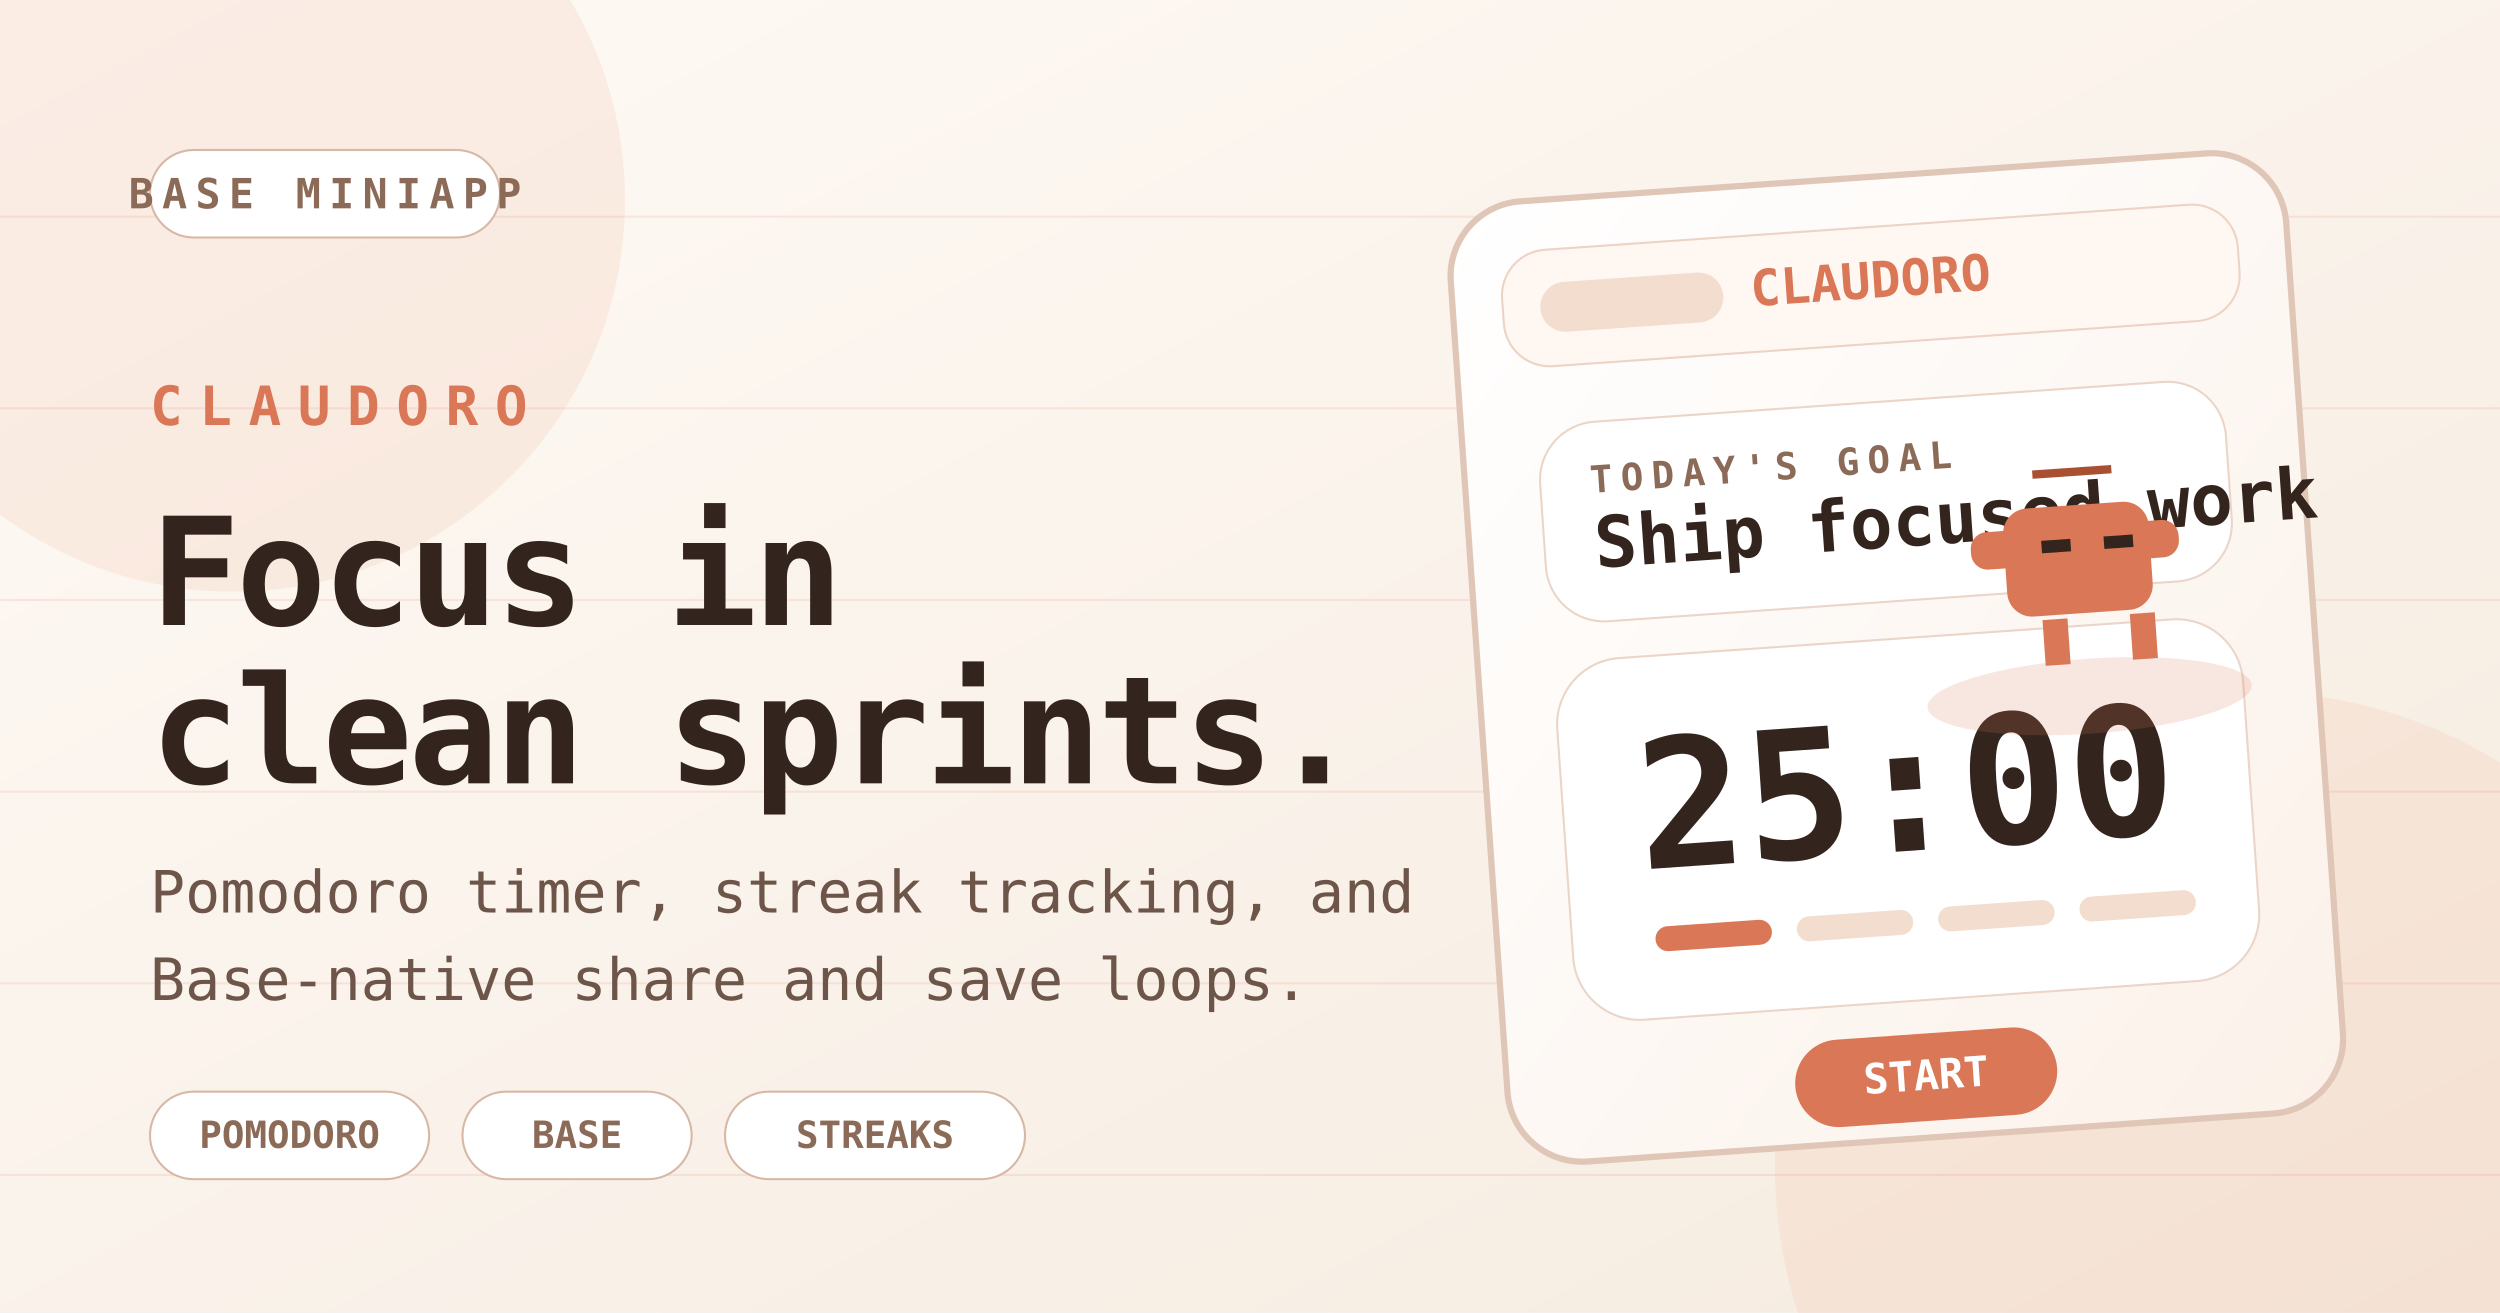
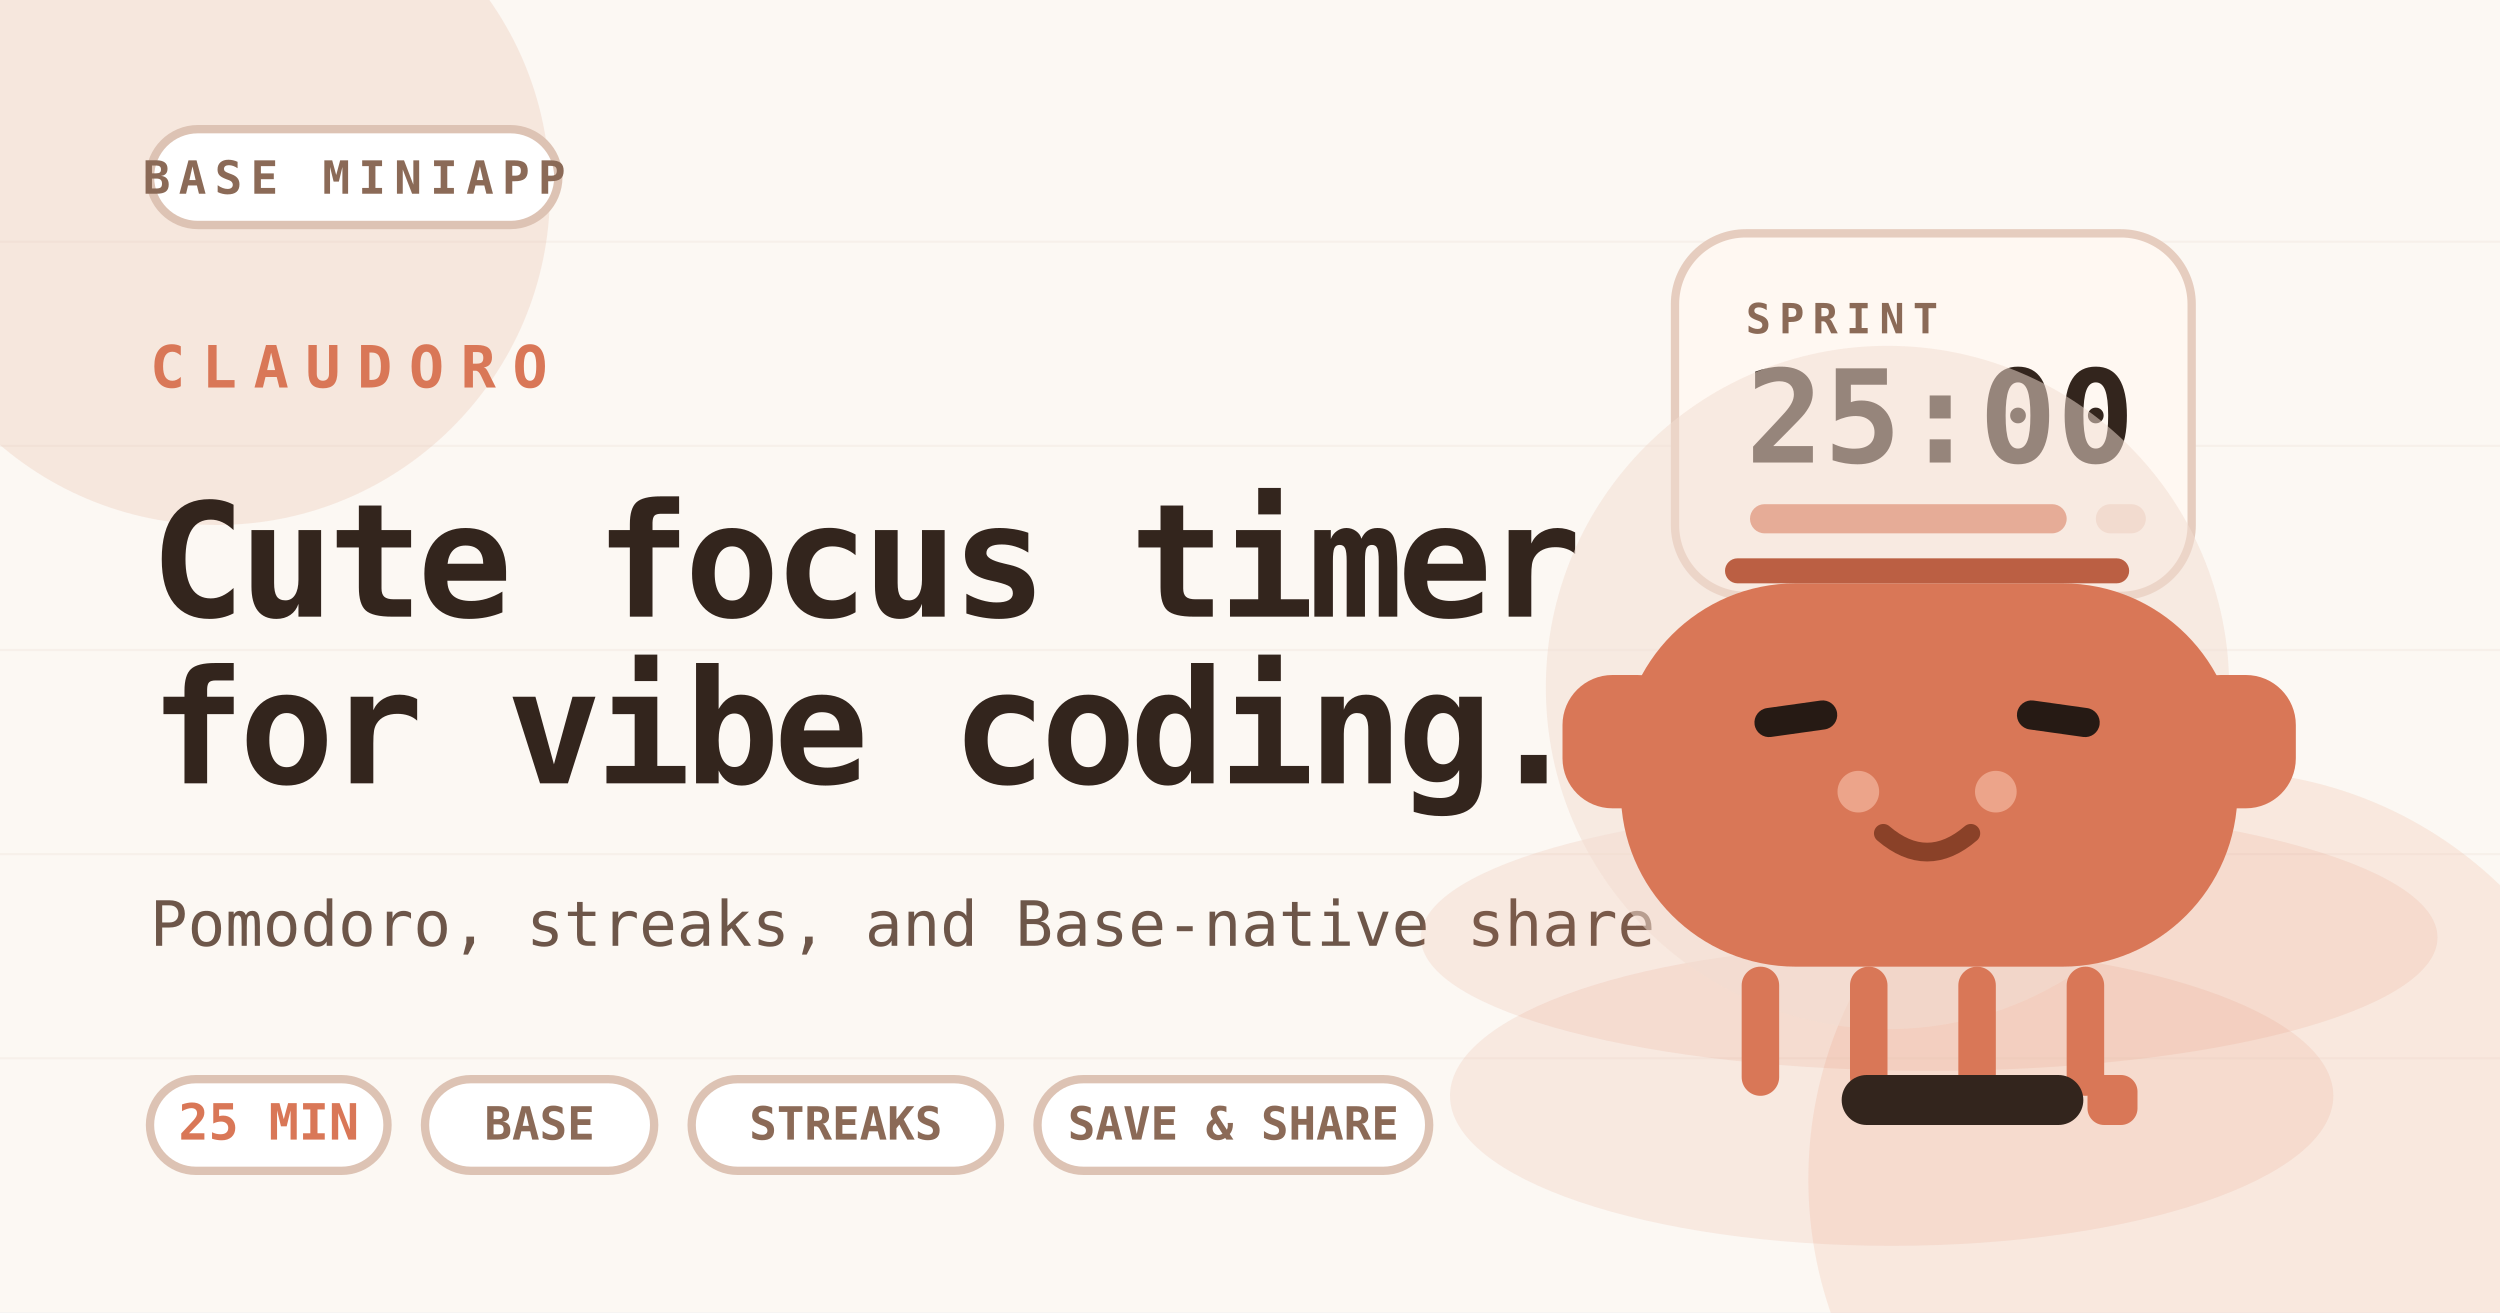
<svg xmlns="http://www.w3.org/2000/svg" width="1200" height="630" viewBox="0 0 1200 630">
-   <defs>
-     <linearGradient id="hero-bg" x1="0%" x2="100%" y1="0%" y2="100%">
-       <stop offset="0%" stop-color="#fffaf6" />
-       <stop offset="100%" stop-color="#f5ebdf" />
-     </linearGradient>
-     <linearGradient id="hero-card" x1="0%" x2="100%" y1="0%" y2="100%">
-       <stop offset="0%" stop-color="#ffffff" />
-       <stop offset="100%" stop-color="#fbf1e9" />
-     </linearGradient>
-   </defs>
-   <rect width="1200" height="630" fill="url(#hero-bg)" />
-   <circle cx="112" cy="96" r="188" fill="#f5d6c6" opacity="0.36" />
-   <circle cx="1080" cy="560" r="228" fill="#f0bfa8" opacity="0.22" />
-   <g opacity="0.14" stroke="#d97757" stroke-width="1">
-     <path d="M0 104 H1200" />
-     <path d="M0 196 H1200" />
-     <path d="M0 288 H1200" />
-     <path d="M0 380 H1200" />
-     <path d="M0 472 H1200" />
-     <path d="M0 564 H1200" />
+   <rect width="1200" height="630" fill="#fcf8f3" />
+   <circle cx="104" cy="92" r="160" fill="#f2ddd1" opacity="0.62" />
+   <circle cx="1064" cy="566" r="196" fill="#efc0a8" opacity="0.28" />
+   <ellipse cx="908" cy="526" rx="212" ry="72" fill="#d97757" opacity="0.12" />
+   <g opacity="0.14" stroke="#d8bcae" stroke-width="1">
+     <path d="M0 116 H1200" />
+     <path d="M0 214 H1200" />
+     <path d="M0 312 H1200" />
+     <path d="M0 410 H1200" />
+     <path d="M0 508 H1200" />
  </g>
-   <g transform="translate(72 72)">
-     <rect x="0" y="0" width="168" height="42" rx="21" fill="#fff" stroke="#d7b8a6" />
-     <text x="84" y="28" fill="#8b6a57" font-family="'SF Mono', 'Geist Mono', Menlo, monospace" font-size="20" font-weight="700" letter-spacing="4" text-anchor="middle">
+   <g transform="translate(72 62)">
+     <rect x="0" y="0" width="196" height="46" rx="23" fill="#fff" stroke="#ddc3b4" stroke-width="4" />
+     <text x="98" y="31" fill="#8b6a57" font-family="'SF Mono', 'Geist Mono', Menlo, monospace" font-size="22" font-weight="700" letter-spacing="4" text-anchor="middle">
      BASE MINIAPP
    </text>
-     <text x="0" y="132" fill="#d97757" font-family="'SF Mono', 'Geist Mono', Menlo, monospace" font-size="26" font-weight="700" letter-spacing="8">
+     <text x="0" y="124" fill="#d97757" font-family="'SF Mono', 'Geist Mono', Menlo, monospace" font-size="28" font-weight="700" letter-spacing="8">
      CLAUDORO
    </text>
-     <text x="0" y="228" fill="#33251d" font-family="'SF Mono', 'Geist Mono', Menlo, monospace" font-size="72" font-weight="700" letter-spacing="-2">
-       Focus in
+     <text x="0" y="234" fill="#33251d" font-family="'SF Mono', 'Geist Mono', Menlo, monospace" font-size="76" font-weight="700" letter-spacing="-3">
+       Cute focus timer
    </text>
-     <text x="0" y="304" fill="#33251d" font-family="'SF Mono', 'Geist Mono', Menlo, monospace" font-size="72" font-weight="700" letter-spacing="-2">
-       clean sprints.
+     <text x="0" y="314" fill="#33251d" font-family="'SF Mono', 'Geist Mono', Menlo, monospace" font-size="76" font-weight="700" letter-spacing="-3">
+       for vibe coding.
    </text>
-     <text x="0" y="366" fill="#6d5649" font-family="'SF Mono', 'Geist Mono', Menlo, monospace" font-size="28" font-weight="500">
-       Pomodoro timer, streak tracking, and
+     <text x="0" y="392" fill="#6d5649" font-family="'SF Mono', 'Geist Mono', Menlo, monospace" font-size="30" font-weight="500">
+       Pomodoro, streaks, and Base-native share loops
    </text>
-     <text x="0" y="408" fill="#6d5649" font-family="'SF Mono', 'Geist Mono', Menlo, monospace" font-size="28" font-weight="500">
-       Base-native share and save loops.
-     </text>
-     <g transform="translate(0 452)">
-       <rect x="0" y="0" width="134" height="42" rx="21" fill="#fff" stroke="#d7b8a6" />
-       <text x="67" y="27" fill="#8b6a57" font-family="'SF Mono', 'Geist Mono', Menlo, monospace" font-size="18" font-weight="700" text-anchor="middle">POMODORO</text>
-       <rect x="150" y="0" width="110" height="42" rx="21" fill="#fff" stroke="#d7b8a6" />
-       <text x="205" y="27" fill="#8b6a57" font-family="'SF Mono', 'Geist Mono', Menlo, monospace" font-size="18" font-weight="700" text-anchor="middle">BASE</text>
-       <rect x="276" y="0" width="144" height="42" rx="21" fill="#fff" stroke="#d7b8a6" />
-       <text x="348" y="27" fill="#8b6a57" font-family="'SF Mono', 'Geist Mono', Menlo, monospace" font-size="18" font-weight="700" text-anchor="middle">STREAKS</text>
+     <g transform="translate(0 456)">
+       <rect x="0" y="0" width="114" height="44" rx="22" fill="#fff" stroke="#ddc3b4" stroke-width="4" />
+       <text x="57" y="29" fill="#d97757" font-family="'SF Mono', 'Geist Mono', Menlo, monospace" font-size="24" font-weight="700" text-anchor="middle">25 MIN</text>
+       <rect x="132" y="0" width="110" height="44" rx="22" fill="#fff" stroke="#ddc3b4" stroke-width="4" />
+       <text x="187" y="29" fill="#8b6a57" font-family="'SF Mono', 'Geist Mono', Menlo, monospace" font-size="22" font-weight="700" text-anchor="middle">BASE</text>
+       <rect x="260" y="0" width="148" height="44" rx="22" fill="#fff" stroke="#ddc3b4" stroke-width="4" />
+       <text x="334" y="29" fill="#8b6a57" font-family="'SF Mono', 'Geist Mono', Menlo, monospace" font-size="22" font-weight="700" text-anchor="middle">STREAKS</text>
+       <rect x="426" y="0" width="188" height="44" rx="22" fill="#fff" stroke="#ddc3b4" stroke-width="4" />
+       <text x="520" y="29" fill="#8b6a57" font-family="'SF Mono', 'Geist Mono', Menlo, monospace" font-size="22" font-weight="700" text-anchor="middle">SAVE &amp; SHARE</text>
    </g>
  </g>
-   <g transform="translate(708 84) rotate(-4 210 210)">
-     <rect x="0" y="0" width="402" height="462" rx="36" fill="url(#hero-card)" stroke="#e0c6b7" stroke-width="3" />
-     <rect x="24" y="24" width="354" height="56" rx="22" fill="#fff8f2" stroke="#ecd3c5" />
-     <rect x="42" y="40" width="88" height="24" rx="12" fill="#f2ddcf" />
-     <text x="201" y="58" fill="#d97757" font-family="'SF Mono', 'Geist Mono', Menlo, monospace" font-size="24" font-weight="700" text-anchor="middle">CLAUDORO</text>
-     <rect x="36" y="108" width="330" height="96" rx="28" fill="#fff" stroke="#ead5c8" />
-     <text x="60" y="142" fill="#8b6a57" font-family="'SF Mono', 'Geist Mono', Menlo, monospace" font-size="18" font-weight="700" letter-spacing="4">TODAY'S GOAL</text>
-     <text x="60" y="178" fill="#33251d" font-family="'SF Mono', 'Geist Mono', Menlo, monospace" font-size="34" font-weight="700">Ship focused work</text>
-     <rect x="36" y="222" width="330" height="174" rx="32" fill="#fff" stroke="#ead5c8" />
-     <text x="201" y="324" fill="#33251d" font-family="'SF Mono', 'Geist Mono', Menlo, monospace" font-size="86" font-weight="700" text-anchor="middle">25:00</text>
-     <g transform="translate(76 352)">
-       <rect x="0" y="0" width="56" height="12" rx="6" fill="#d97757" />
-       <rect x="68" y="0" width="56" height="12" rx="6" fill="#f2ddcf" />
-       <rect x="136" y="0" width="56" height="12" rx="6" fill="#f2ddcf" />
-       <rect x="204" y="0" width="56" height="12" rx="6" fill="#f2ddcf" />
-     </g>
-     <g transform="translate(138 412)">
-       <rect x="0" y="0" width="126" height="42" rx="21" fill="#d97757" />
-       <text x="63" y="27" fill="#fff" font-family="'SF Mono', 'Geist Mono', Menlo, monospace" font-size="20" font-weight="700" text-anchor="middle">START</text>
-     </g>
-     <g transform="translate(256 146)">
-       <rect x="0" y="18" width="70" height="52" rx="12" fill="#d97757" />
-       <rect x="-16" y="28" width="100" height="18" rx="8" fill="#d97757" />
-       <rect x="16" y="0" width="38" height="4" fill="#a94f32" />
-       <rect x="16" y="72" width="12" height="22" fill="#d97757" />
-       <rect x="58" y="72" width="12" height="22" fill="#d97757" />
-       <rect x="18" y="34" width="14" height="6" fill="#33251d" />
-       <rect x="48" y="34" width="14" height="6" fill="#33251d" />
-       <ellipse cx="36" cy="110" rx="78" ry="18" fill="#d97757" opacity="0.18" />
+   <g transform="translate(700 76)">
+     <rect x="104" y="36" width="248" height="174" rx="34" fill="#fff8f2" stroke="#e6cdbf" stroke-width="4" />
+     <text x="138" y="84" fill="#8b6a57" font-family="'SF Mono', 'Geist Mono', Menlo, monospace" font-size="20" font-weight="700" letter-spacing="4">SPRINT</text>
+     <text x="138" y="146" fill="#33251d" font-family="'SF Mono', 'Geist Mono', Menlo, monospace" font-size="62" font-weight="700">25:00</text>
+     <rect x="140" y="166" width="152" height="14" rx="7" fill="#d97757" />
+     <rect x="306" y="166" width="24" height="14" rx="7" fill="#f2d9cc" />
+     <ellipse cx="226" cy="374" rx="244" ry="64" fill="#d97757" opacity="0.12" />
+     <circle cx="206" cy="254" r="164" fill="#f2ddd1" opacity="0.52" />
+     <g transform="translate(44 122)">
+       <rect x="34" y="82" width="296" height="184" rx="84" fill="#d97757" />
+       <rect x="6" y="126" width="60" height="64" rx="24" fill="#d97757" />
+       <rect x="298" y="126" width="60" height="64" rx="24" fill="#d97757" />
+       <rect x="84" y="70" width="194" height="12" rx="6" fill="#b65435" opacity="0.92" />
+       <rect x="98" y="140" width="40" height="14" rx="7" fill="#261a14" transform="rotate(-8 118 147)" />
+       <rect x="224" y="140" width="40" height="14" rx="7" fill="#261a14" transform="rotate(8 244 147)" />
+       <circle cx="148" cy="182" r="10" fill="#f5b9a1" opacity="0.68" />
+       <circle cx="214" cy="182" r="10" fill="#f5b9a1" opacity="0.68" />
+       <path d="M160 202 Q181 220 202 202" fill="none" stroke="#8a4128" stroke-linecap="round" stroke-width="9" />
+       <rect x="92" y="266" width="18" height="62" rx="9" fill="#d97757" />
+       <rect x="144" y="266" width="18" height="62" rx="9" fill="#d97757" />
+       <rect x="196" y="266" width="18" height="62" rx="9" fill="#d97757" />
+       <rect x="248" y="266" width="18" height="62" rx="9" fill="#d97757" />
+       <rect x="140" y="318" width="116" height="24" rx="12" fill="#33251d" />
+       <rect x="258" y="318" width="24" height="24" rx="8" fill="#d97757" />
    </g>
  </g>
</svg>
